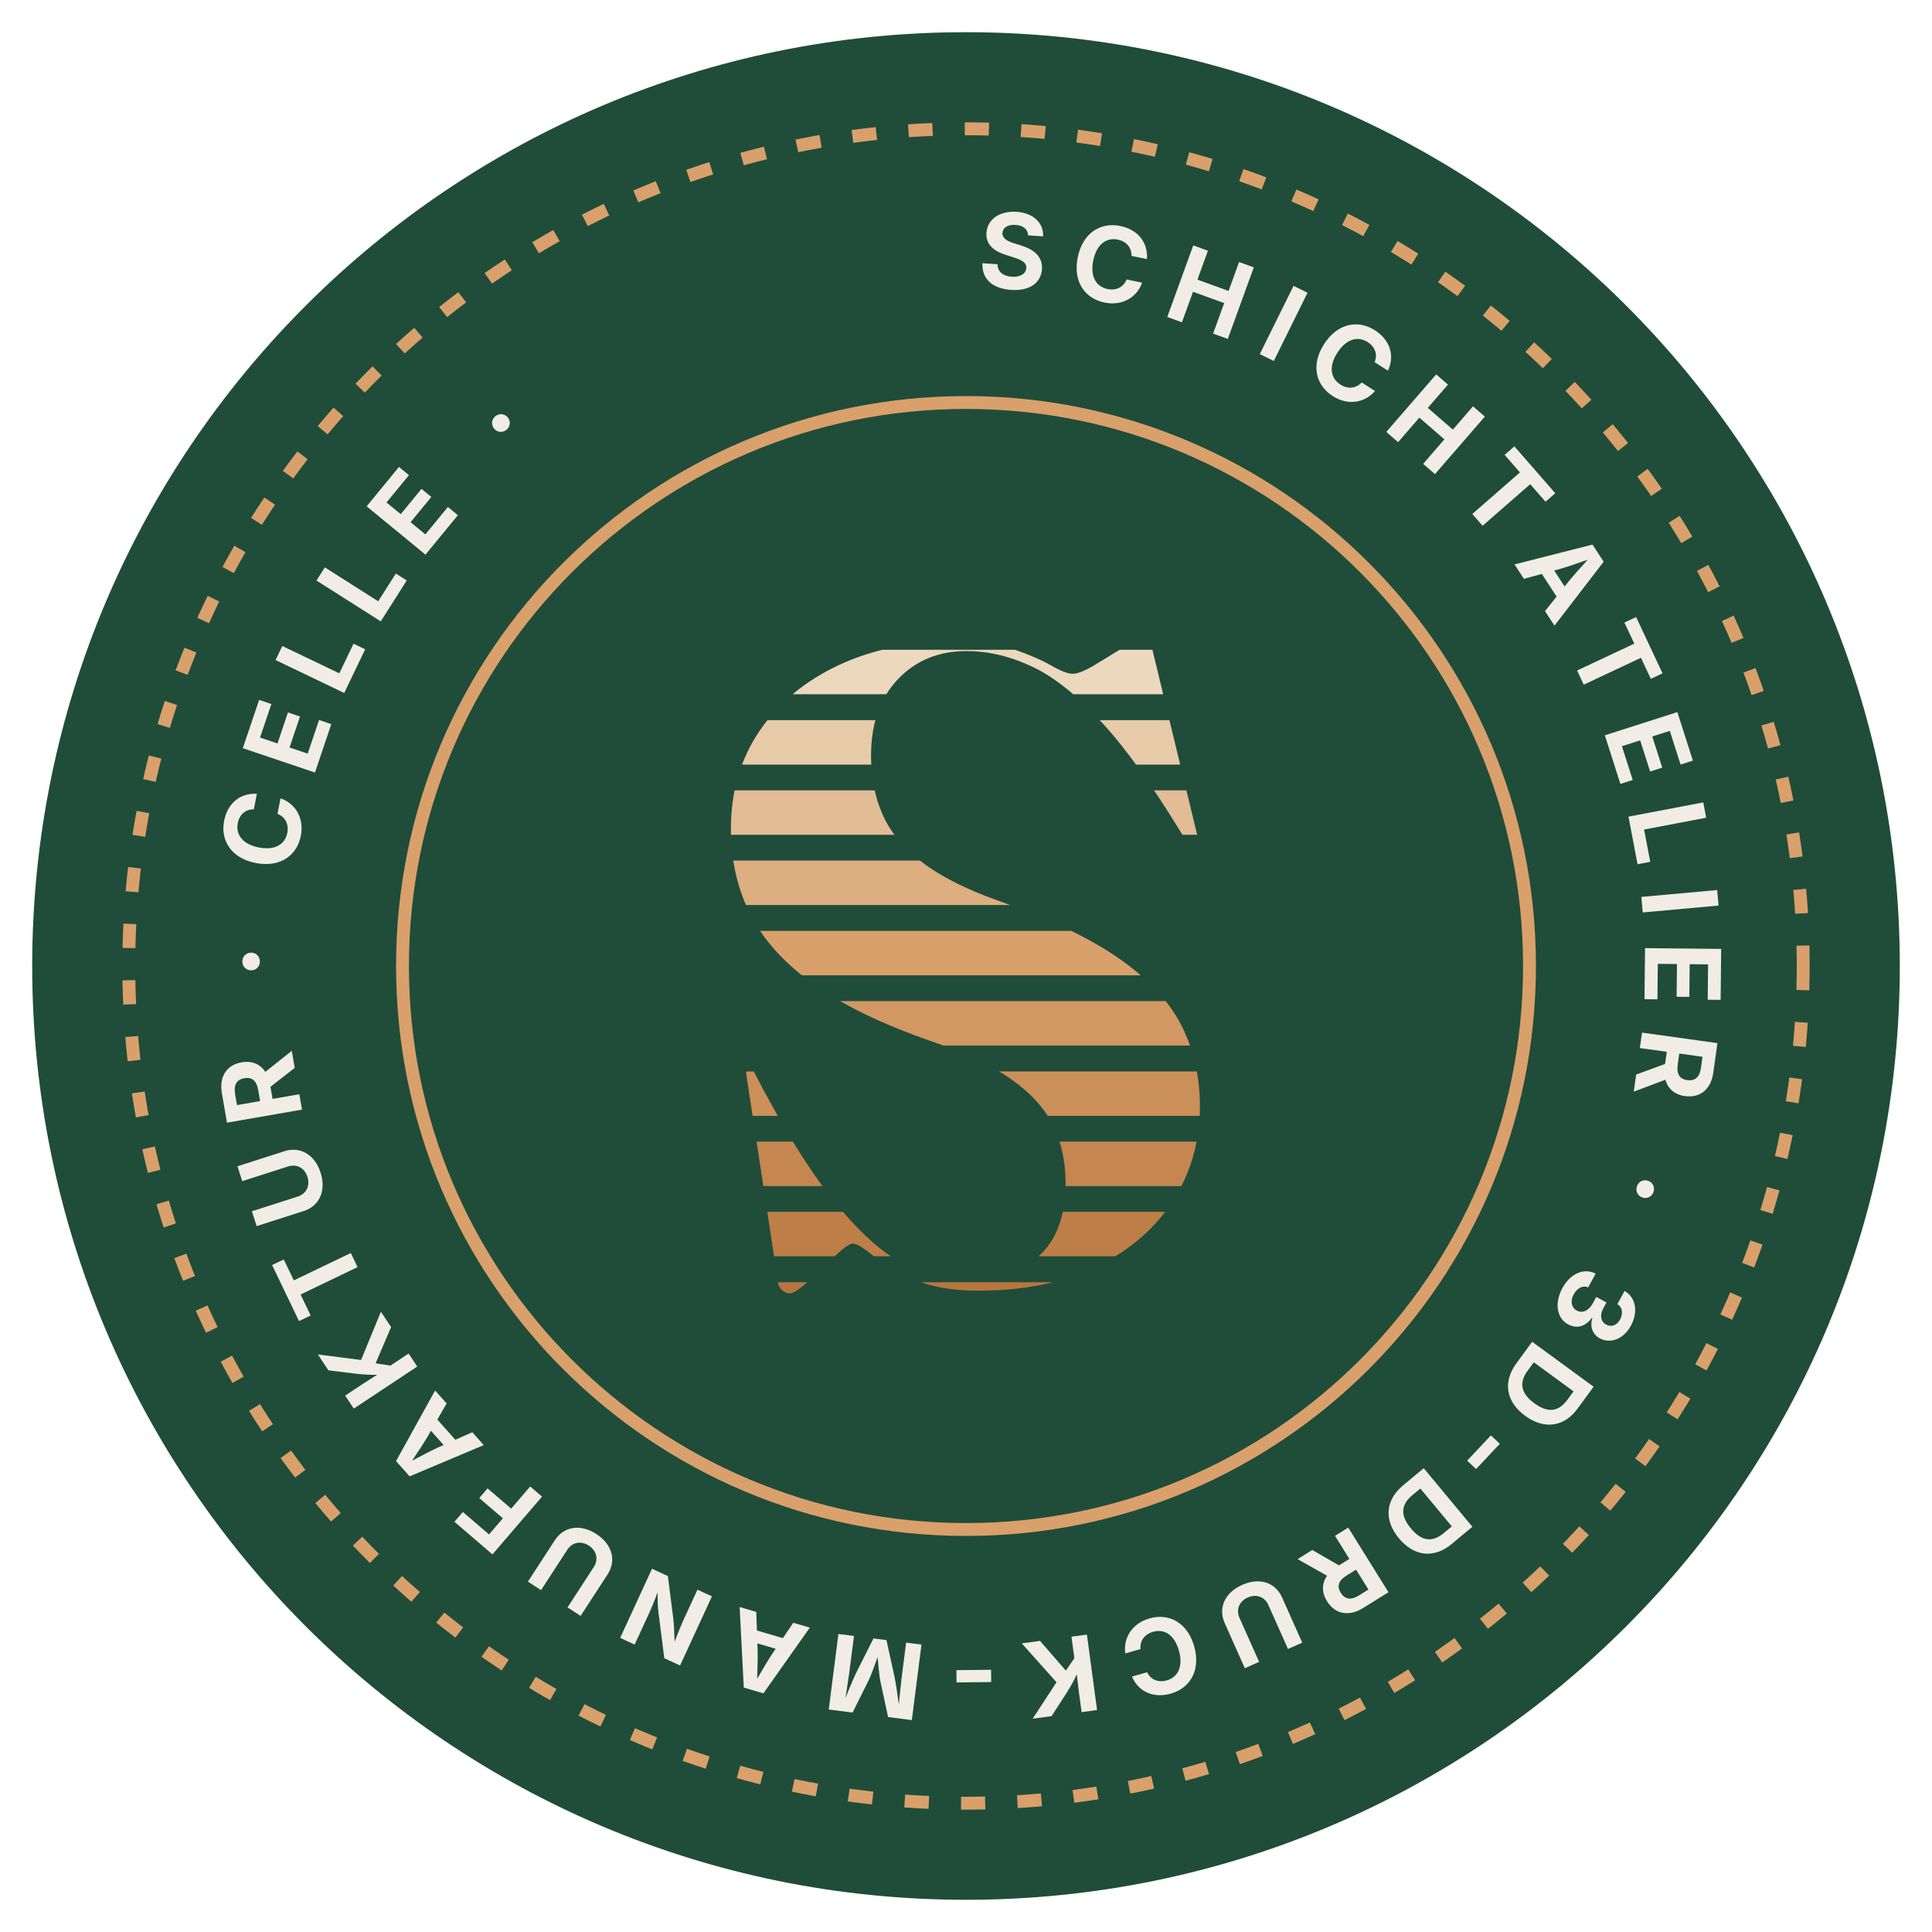
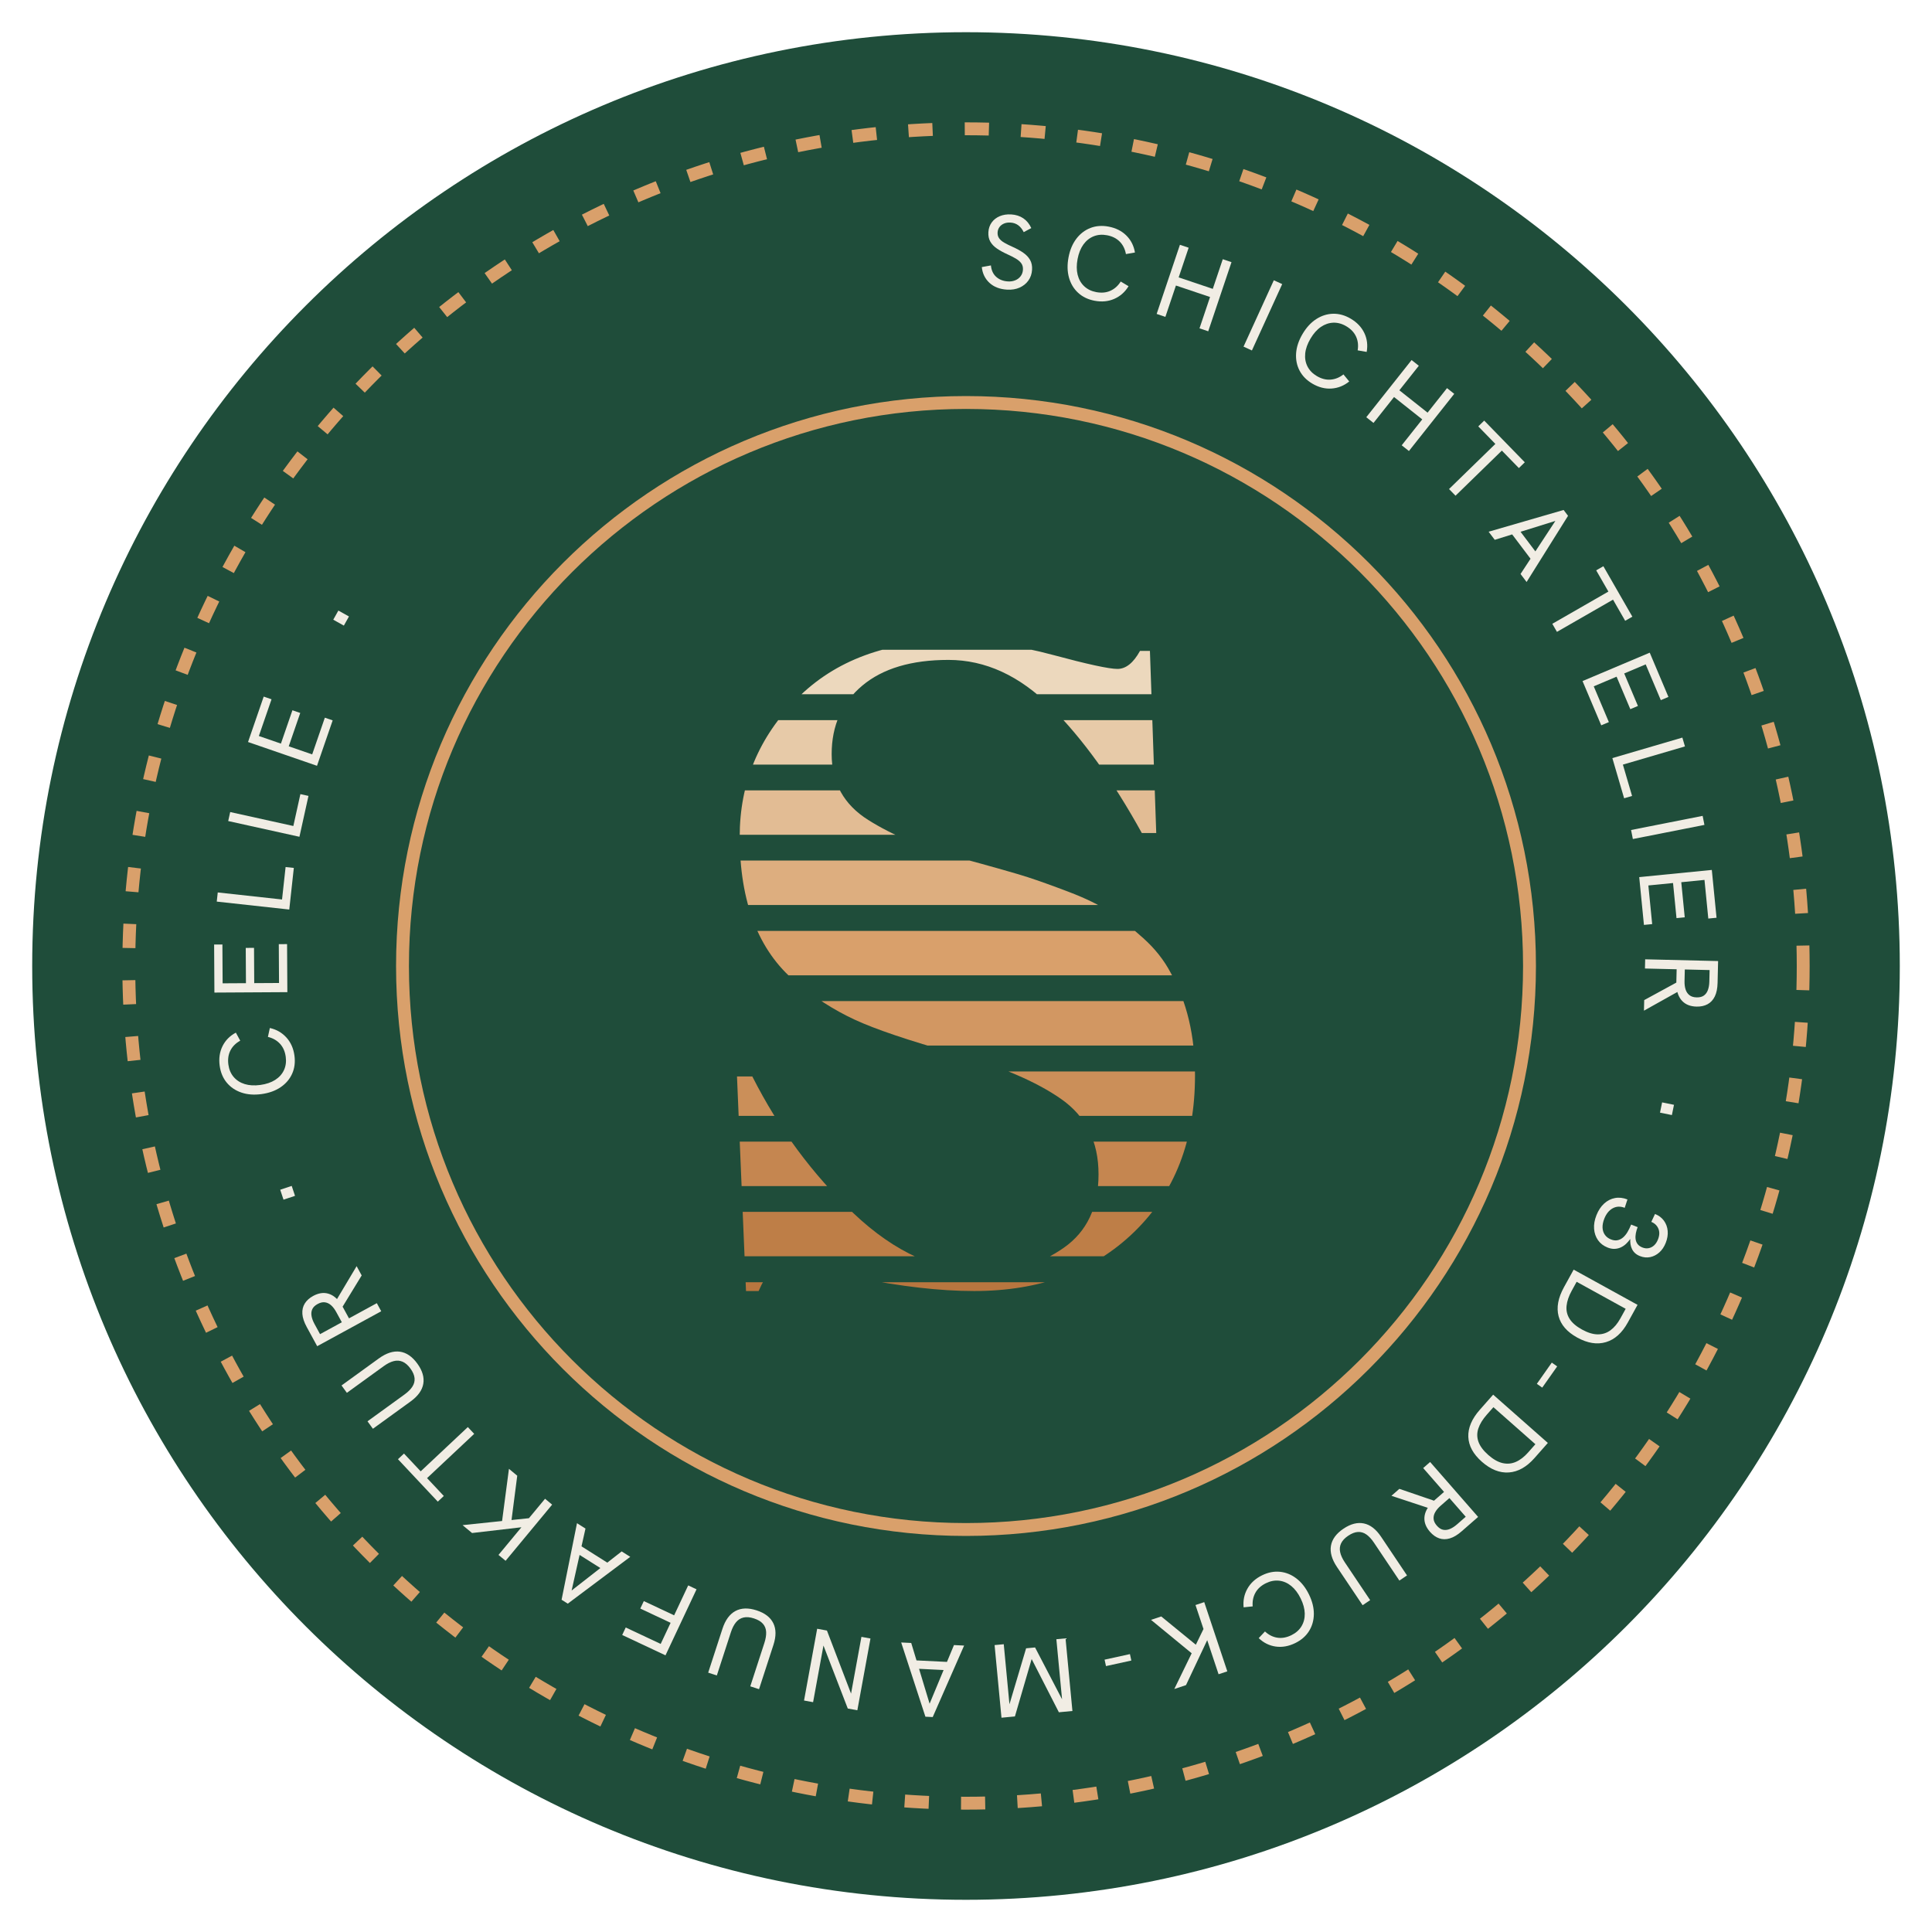
<svg xmlns="http://www.w3.org/2000/svg" viewBox="0 0 120 120" width="240" height="240">
  <circle cx="60" cy="60" r="58" fill="#1f4d3a" />
  <circle cx="60" cy="60" r="52" fill="none" stroke="#d9a06b" stroke-width=".8" stroke-dasharray="1.5 2" />
  <circle cx="60" cy="60" r="35" fill="none" stroke="#d9a06b" stroke-width=".8" />
  <defs>
    <clipPath id="sealS">
-       <path d="M32.753 52.166Q30.295 52.166 28.699 51.435Q27.103 50.704 26.207 49.973Q25.311 49.242 24.969 49.242Q24.729 49.242 24.199 49.707Q23.67 50.172 23.049 50.788Q22.427 51.404 21.875 51.869Q21.324 52.334 21.016 52.334Q20.842 52.334 20.621 52.168Q20.4 52.003 20.344 51.762L18.361 38.782Q18.339 38.569 18.359 38.465Q18.378 38.362 18.451 38.334Q18.529 38.278 18.633 38.342Q18.737 38.406 18.809 38.535Q21.537 43.81 23.824 46.63Q26.112 49.45 28.108 50.505Q30.105 51.561 31.947 51.561Q34.792 51.561 36.489 50.052Q38.185 48.542 38.185 45.468Q38.185 43.497 37.415 41.915Q36.645 40.333 34.82 39.042Q32.994 37.751 29.853 36.676Q25.311 35.102 22.578 33.159Q19.845 31.216 18.622 28.825Q17.398 26.434 17.398 23.46Q17.398 20.016 19.179 17.395Q20.96 14.774 24.113 13.304Q27.265 11.834 31.398 11.834Q33.554 11.834 34.993 12.338Q36.433 12.842 37.309 13.346Q38.185 13.85 38.633 13.85Q39.087 13.85 39.991 13.304Q40.896 12.758 41.772 12.212Q42.649 11.666 43.035 11.666Q43.181 11.666 43.323 11.77Q43.466 11.874 43.517 12.103L46.574 24.748Q46.619 24.955 46.591 25.048Q46.563 25.14 46.485 25.196Q46.412 25.224 46.308 25.162Q46.205 25.101 46.126 24.994Q43.153 19.943 40.756 17.224Q38.359 14.506 36.245 13.472Q34.131 12.439 32.025 12.439Q29.433 12.439 27.767 14.192Q26.101 15.945 26.101 18.946Q26.101 20.979 26.826 22.606Q27.551 24.233 29.262 25.546Q30.973 26.859 33.929 27.918Q38.684 29.586 41.439 31.488Q44.194 33.389 45.362 35.657Q46.529 37.925 46.529 40.73Q46.529 43.922 44.894 46.515Q43.259 49.108 40.176 50.637Q37.093 52.166 32.753 52.166Z" transform="translate(28 28)" />
+       <path d="M33.12 51.012Q35.92 51.012 38.076 49.5Q40.232 47.988 40.232 44.936Q40.232 41.884 37.908 40.26Q35.584 38.636 31.3 37.432Q27.016 36.228 25.084 35.332Q23.152 34.436 21.416 32.98Q17.944 30.068 17.944 23.964Q17.944 18.98 21.5 15.396Q25.056 11.812 31.216 11.812Q34.184 11.812 37.404 12.68Q40.624 13.548 41.408 13.548Q42.192 13.548 42.808 12.428H43.424L43.816 23.74H42.92Q40.232 18.868 37.292 15.928Q34.352 12.988 30.908 12.988Q27.464 12.988 25.56 14.584Q23.656 16.18 23.656 18.84Q23.656 21.5 25.924 22.928Q28.192 24.356 31.496 25.252Q34.8 26.148 35.836 26.484Q36.872 26.82 38.412 27.408Q39.952 27.996 40.932 28.64Q41.912 29.284 43.004 30.264Q44.096 31.244 44.712 32.42Q46.224 35.108 46.224 38.804Q46.224 44.852 42.444 48.52Q38.664 52.188 32.504 52.188Q29.312 52.188 25.196 51.348Q21.08 50.508 20.632 50.508Q19.848 50.508 19.12 52.188H18.336L17.776 38.86H18.728Q21.192 43.732 25.028 47.372Q28.864 51.012 33.12 51.012Z" transform="translate(28 28)" />
    </clipPath>
    <path id="sealRing" d="M60,60 m-44,0 a44,44 0 1,1 88,0 a44,44 0 1,1 -88,0" />
  </defs>
  <g clip-path="url(#sealS)">
    <g transform="translate(28 28)">
      <rect x="0" y="8.00" width="64" height="2.76" fill="#f1e6d2" />
      <rect x="0" y="12.36" width="64" height="2.76" fill="#ecd8bd" />
      <rect x="0" y="16.73" width="64" height="2.76" fill="#e7caa8" />
      <rect x="0" y="21.09" width="64" height="2.76" fill="#e2bc94" />
      <rect x="0" y="25.45" width="64" height="2.76" fill="#ddae7f" />
      <rect x="0" y="29.82" width="64" height="2.76" fill="#d9a06b" />
      <rect x="0" y="34.18" width="64" height="2.76" fill="#d29762" />
      <rect x="0" y="38.55" width="64" height="2.76" fill="#cb8f59" />
      <rect x="0" y="42.91" width="64" height="2.76" fill="#c58650" />
      <rect x="0" y="47.27" width="64" height="2.76" fill="#be7e47" />
      <rect x="0" y="51.64" width="64" height="2.76" fill="#b8763f" />
    </g>
  </g>
-   <path d="M0.033 2.41C1.182 2.41 1.858 1.854 1.858 0.994C1.858 0.201 1.243 -0.205 0.446 -0.389L0.017 -0.494C-0.382 -0.589 -0.738 -0.739 -0.738 -1.091C-0.738 -1.408 -0.459 -1.637 0.036 -1.637C0.522 -1.637 0.824 -1.418 0.859 -1.04H1.795C1.779 -1.872 1.093 -2.452 0.046 -2.452C-0.982 -2.452 -1.731 -1.881 -1.731 -1.027C-1.731 -0.339 -1.252 0.064 -0.452 0.258L0.068 0.388C0.582 0.515 0.884 0.664 0.884 0.988C0.884 1.347 0.541 1.591 0.024 1.591C-0.5 1.591 -0.884 1.353 -0.916 0.874H-1.858C-1.83 1.88 -1.103 2.41 0.033 2.41Z" fill="#f1ede4" transform="translate(62.93 15.60) rotate(3.77)" />
-   <path d="M0.09 2.403C1.284 2.403 2.02 1.6 2.128 0.721H1.147C1.052 1.236 0.646 1.543 0.106 1.543C-0.624 1.543 -1.122 1.004 -1.122 -0.021C-1.122 -1.024 -0.63 -1.592 0.109 -1.592C0.649 -1.592 1.055 -1.288 1.144 -0.774H2.125C1.985 -1.837 1.166 -2.452 0.09 -2.452C-1.157 -2.452 -2.106 -1.567 -2.106 -0.021C-2.106 1.515 -1.17 2.403 0.09 2.403Z" fill="#f1ede4" transform="translate(69.00 16.42) rotate(11.67)" />
-   <path d="M-2 2.34H-1.031V0.325H1.028V2.34H2V-2.389H1.028V-0.478H-1.031V-2.389H-2Z" fill="#f1ede4" transform="translate(75.18 18.17) rotate(19.95)" />
-   <path d="M0.484 -2.389H-0.484V2.34H0.484Z" fill="#f1ede4" transform="translate(79.72 20.11) rotate(26.31)" />
-   <path d="M0.09 2.403C1.284 2.403 2.02 1.6 2.128 0.721H1.147C1.052 1.236 0.646 1.543 0.106 1.543C-0.624 1.543 -1.122 1.004 -1.122 -0.021C-1.122 -1.024 -0.63 -1.592 0.109 -1.592C0.649 -1.592 1.055 -1.288 1.144 -0.774H2.125C1.985 -1.837 1.166 -2.452 0.09 -2.452C-1.157 -2.452 -2.106 -1.567 -2.106 -0.021C-2.106 1.515 -1.17 2.403 0.09 2.403Z" fill="#f1ede4" transform="translate(84.00 22.53) rotate(32.64)" />
-   <path d="M-2 2.34H-1.031V0.325H1.028V2.34H2V-2.389H1.028V-0.478H-1.031V-2.389H-2Z" fill="#f1ede4" transform="translate(89.15 26.37) rotate(40.92)" />
-   <path d="M-1.931 -1.586H-0.484V2.34H0.487V-1.586H1.931V-2.389H-1.931Z" fill="#f1ede4" transform="translate(93.53 30.75) rotate(48.90)" />
-   <path d="M-2.271 2.34H-1.201L-0.849 1.242H0.83L1.195 2.34H2.271L0.614 -2.389H-0.655ZM-0.608 0.483 -0.471 0.058C-0.328 -0.418 -0.189 -0.98 -0.03 -1.63C0.135 -0.986 0.284 -0.428 0.436 0.058L0.579 0.483Z" fill="#f1ede4" transform="translate(97.27 35.68) rotate(56.88)" />
-   <path d="M-1.931 -1.586H-0.484V2.34H0.487V-1.586H1.931V-2.389H-1.931Z" fill="#f1ede4" transform="translate(100.28 41.09) rotate(64.85)" />
-   <path d="M-1.546 2.34H1.625V1.537H-0.578V0.347H1.454V-0.443H-0.578V-1.586H1.619V-2.389H-1.546Z" fill="#f1ede4" transform="translate(102.38 46.43) rotate(72.25)" />
-   <path d="M-1.409 2.34H1.6V1.537H-0.441V-2.389H-1.409Z" fill="#f1ede4" transform="translate(103.71 51.67) rotate(79.22)" />
-   <path d="M0.484 -2.389H-0.484V2.34H0.484Z" fill="#f1ede4" transform="translate(104.32 55.98) rotate(84.82)" />
-   <path d="M-1.546 2.34H1.625V1.537H-0.578V0.347H1.454V-0.443H-0.578V-1.586H1.619V-2.389H-1.546Z" fill="#f1ede4" transform="translate(104.50 60.46) rotate(90.59)" />
-   <path d="M-1.706 2.34H-0.738V0.652H0.024L0.925 2.34H1.998L0.992 0.496C1.531 0.264 1.83 -0.202 1.83 -0.85C1.83 -1.78 1.214 -2.389 0.138 -2.389H-1.706ZM-0.738 -0.132V-1.589H-0.043C0.551 -1.589 0.83 -1.326 0.83 -0.85C0.83 -0.377 0.551 -0.132 -0.04 -0.132Z" fill="#f1ede4" transform="translate(104.07 66.15) rotate(97.94)" />
-   <path d="M0.0 0.642C0.311 0.642 0.549 0.407 0.549 0.099C0.549 -0.212 0.311 -0.447 0.0 -0.447C-0.311 -0.447 -0.549 -0.212 -0.549 0.099C-0.549 0.407 -0.311 0.642 0.0 0.642Z" fill="#f1ede4" transform="translate(102.28 73.89) rotate(108.19)" />
-   <path d="M-0.006 2.403C1.047 2.403 1.8 1.823 1.8 1.017C1.8 0.429 1.431 0.007 0.743 -0.085V-0.12C1.266 -0.221 1.628 -0.596 1.628 -1.126C1.628 -1.865 0.981 -2.452 0.01 -2.452C-0.952 -2.452 -1.679 -1.888 -1.692 -1.078H-0.759C-0.749 -1.446 -0.409 -1.678 0.003 -1.678C0.413 -1.678 0.689 -1.431 0.689 -1.066C0.689 -0.688 0.368 -0.431 -0.092 -0.431H-0.53V0.29H-0.092C0.457 0.29 0.79 0.563 0.79 0.953C0.79 1.337 0.463 1.6 -0.003 1.6C-0.451 1.6 -0.793 1.369 -0.809 1.013H-1.784C-1.771 1.835 -1.035 2.403 -0.006 2.403Z" fill="#f1ede4" transform="translate(99.15 81.16) rotate(118.39)" />
-   <path d="M-0.255 2.34C1.182 2.34 2.049 1.451 2.049 -0.028C2.049 -1.5 1.182 -2.389 -0.24 -2.389H-1.919V2.34ZM-0.951 1.505V-1.554H-0.297C0.608 -1.554 1.084 -1.085 1.084 -0.028C1.084 1.036 0.608 1.505 -0.303 1.505Z" fill="#f1ede4" transform="translate(95.92 86.27) rotate(126.18)" />
-   <path d="M1.076 0.014H-1.076V0.775H1.076Z" fill="#f1ede4" transform="translate(92.43 90.47) rotate(133.22)" />
-   <path d="M-0.255 2.34C1.182 2.34 2.049 1.451 2.049 -0.028C2.049 -1.5 1.182 -2.389 -0.24 -2.389H-1.919V2.34ZM-0.951 1.505V-1.554H-0.297C0.608 -1.554 1.084 -1.085 1.084 -0.028C1.084 1.036 0.608 1.505 -0.303 1.505Z" fill="#f1ede4" transform="translate(88.45 94.22) rotate(140.26)" />
-   <path d="M-1.706 2.34H-0.738V0.652H0.024L0.925 2.34H1.998L0.992 0.496C1.531 0.264 1.83 -0.202 1.83 -0.85C1.83 -1.78 1.214 -2.389 0.138 -2.389H-1.706ZM-0.738 -0.132V-1.589H-0.043C0.551 -1.589 0.83 -1.326 0.83 -0.85C0.83 -0.377 0.551 -0.132 -0.04 -0.132Z" fill="#f1ede4" transform="translate(83.53 97.77) rotate(148.09)" />
-   <path d="M0.002 2.407C1.17 2.407 1.953 1.715 1.953 0.68V-2.389H0.982V0.601C0.982 1.153 0.595 1.55 0.002 1.55C-0.592 1.55 -0.982 1.153 -0.982 0.601V-2.389H-1.95V0.68C-1.95 1.715 -1.176 2.407 0.002 2.407Z" fill="#f1ede4" transform="translate(78.13 100.64) rotate(155.96)" />
-   <path d="M0.09 2.403C1.284 2.403 2.02 1.6 2.128 0.721H1.147C1.052 1.236 0.646 1.543 0.106 1.543C-0.624 1.543 -1.122 1.004 -1.122 -0.021C-1.122 -1.024 -0.63 -1.592 0.109 -1.592C0.649 -1.592 1.055 -1.288 1.144 -0.774H2.125C1.985 -1.837 1.166 -2.452 0.09 -2.452C-1.157 -2.452 -2.106 -1.567 -2.106 -0.021C-2.106 1.515 -1.17 2.403 0.09 2.403Z" fill="#f1ede4" transform="translate(72.14 102.81) rotate(164.17)" />
-   <path d="M-1.909 2.34H-0.941V0.988L-0.313 0.296L1.03 2.34H2.176L0.357 -0.342L2.125 -2.389H0.941L-0.217 -1.031C-0.532 -0.65 -0.751 -0.351 -0.957 -0.021L-0.941 -1.097V-2.389H-1.909Z" fill="#f1ede4" transform="translate(65.93 104.10) rotate(172.34)" />
-   <path d="M1.076 0.014H-1.076V0.775H1.076Z" fill="#f1ede4" transform="translate(60.49 104.50) rotate(179.37)" />
-   <path d="M-2.599 2.34H-1.638V0.109C-1.638 -0.247 -1.663 -0.942 -1.673 -1.516C-1.504 -0.881 -1.314 -0.218 -1.203 0.109L-0.406 2.34H0.409L1.193 0.109C1.304 -0.228 1.504 -0.916 1.663 -1.554C1.654 -0.958 1.628 -0.247 1.628 0.109V2.34H2.603V-2.389H1.111L0.355 -0.218C0.26 0.083 0.114 0.715 0.006 1.226C-0.105 0.712 -0.251 0.08 -0.346 -0.218L-1.114 -2.389H-2.599Z" fill="#f1ede4" transform="translate(54.36 104.14) rotate(187.28)" />
-   <path d="M-2.271 2.34H-1.201L-0.849 1.242H0.83L1.195 2.34H2.271L0.614 -2.389H-0.655ZM-0.608 0.483 -0.471 0.058C-0.328 -0.418 -0.189 -0.98 -0.03 -1.63C0.135 -0.986 0.284 -0.428 0.436 0.058L0.579 0.483Z" fill="#f1ede4" transform="translate(47.46 102.70) rotate(196.37)" />
-   <path d="M-2.049 2.34H-1.058V0.166C-1.058 -0.113 -1.087 -0.621 -1.122 -1.192C-0.83 -0.602 -0.655 -0.256 -0.392 0.169L0.966 2.34H2.049V-2.389H1.058V-0.12C1.058 0.191 1.084 0.699 1.119 1.163C0.912 0.671 0.713 0.312 0.525 0.004L-0.97 -2.389H-2.049Z" fill="#f1ede4" transform="translate(41.38 100.42) rotate(204.74)" />
-   <path d="M0.002 2.407C1.17 2.407 1.953 1.715 1.953 0.68V-2.389H0.982V0.601C0.982 1.153 0.595 1.55 0.002 1.55C-0.592 1.55 -0.982 1.153 -0.982 0.601V-2.389H-1.95V0.68C-1.95 1.715 -1.176 2.407 0.002 2.407Z" fill="#f1ede4" transform="translate(35.73 97.30) rotate(213.05)" />
-   <path d="M-1.479 2.34H-0.511V0.525H1.422V-0.266H-0.511V-1.586H1.631V-2.389H-1.479Z" fill="#f1ede4" transform="translate(31.02 93.77) rotate(220.63)" />
-   <path d="M-2.271 2.34H-1.201L-0.849 1.242H0.83L1.195 2.34H2.271L0.614 -2.389H-0.655ZM-0.608 0.483 -0.471 0.058C-0.328 -0.418 -0.189 -0.98 -0.03 -1.63C0.135 -0.986 0.284 -0.428 0.436 0.058L0.579 0.483Z" fill="#f1ede4" transform="translate(26.79 89.62) rotate(228.27)" />
-   <path d="M-1.909 2.34H-0.941V0.988L-0.313 0.296L1.03 2.34H2.176L0.357 -0.342L2.125 -2.389H0.941L-0.217 -1.031C-0.532 -0.65 -0.751 -0.351 -0.957 -0.021L-0.941 -1.097V-2.389H-1.909Z" fill="#f1ede4" transform="translate(22.91 84.58) rotate(236.46)" />
-   <path d="M-1.931 -1.586H-0.484V2.34H0.487V-1.586H1.931V-2.389H-1.931Z" fill="#f1ede4" transform="translate(19.89 79.28) rotate(244.33)" />
-   <path d="M0.002 2.407C1.17 2.407 1.953 1.715 1.953 0.68V-2.389H0.982V0.601C0.982 1.153 0.595 1.55 0.002 1.55C-0.592 1.55 -0.982 1.153 -0.982 0.601V-2.389H-1.95V0.68C-1.95 1.715 -1.176 2.407 0.002 2.407Z" fill="#f1ede4" transform="translate(17.62 73.57) rotate(252.24)" />
-   <path d="M-1.706 2.34H-0.738V0.652H0.024L0.925 2.34H1.998L0.992 0.496C1.531 0.264 1.83 -0.202 1.83 -0.85C1.83 -1.78 1.214 -2.389 0.138 -2.389H-1.706ZM-0.738 -0.132V-1.589H-0.043C0.551 -1.589 0.83 -1.326 0.83 -0.85C0.83 -0.377 0.551 -0.132 -0.04 -0.132Z" fill="#f1ede4" transform="translate(16.16 67.64) rotate(260.11)" />
-   <path d="M0.0 0.642C0.311 0.642 0.549 0.407 0.549 0.099C0.549 -0.212 0.311 -0.447 0.0 -0.447C-0.311 -0.447 -0.549 -0.212 -0.549 0.099C-0.549 0.407 -0.311 0.642 0.0 0.642Z" fill="#f1ede4" transform="translate(15.50 59.72) rotate(270.36)" />
-   <path d="M0.09 2.403C1.284 2.403 2.02 1.6 2.128 0.721H1.147C1.052 1.236 0.646 1.543 0.106 1.543C-0.624 1.543 -1.122 1.004 -1.122 -0.021C-1.122 -1.024 -0.63 -1.592 0.109 -1.592C0.649 -1.592 1.055 -1.288 1.144 -0.774H2.125C1.985 -1.837 1.166 -2.452 0.09 -2.452C-1.157 -2.452 -2.106 -1.567 -2.106 -0.021C-2.106 1.515 -1.17 2.403 0.09 2.403Z" fill="#f1ede4" transform="translate(16.31 51.54) rotate(280.96)" />
-   <path d="M-1.546 2.34H1.625V1.537H-0.578V0.347H1.454V-0.443H-0.578V-1.586H1.619V-2.389H-1.546Z" fill="#f1ede4" transform="translate(17.84 45.77) rotate(288.65)" />
-   <path d="M-1.409 2.34H1.6V1.537H-0.441V-2.389H-1.409Z" fill="#f1ede4" transform="translate(19.88 40.76) rotate(295.62)" />
-   <path d="M-1.409 2.34H1.6V1.537H-0.441V-2.389H-1.409Z" fill="#f1ede4" transform="translate(22.43 36.15) rotate(302.41)" />
-   <path d="M-1.546 2.34H1.625V1.537H-0.578V0.347H1.454V-0.443H-0.578V-1.586H1.619V-2.389H-1.546Z" fill="#f1ede4" transform="translate(25.60 31.77) rotate(309.38)" />
-   <path d="M0.0 0.642C0.311 0.642 0.549 0.407 0.549 0.099C0.549 -0.212 0.311 -0.447 0.0 -0.447C-0.311 -0.447 -0.549 -0.212 -0.549 0.099C-0.549 0.407 -0.311 0.642 0.0 0.642Z" fill="#f1ede4" transform="translate(31.05 26.20) rotate(319.42)" />
+   <path d="M0.065 2.411Q-0.617 2.411 -1.053 2.054Q-1.488 1.696 -1.586 1.105L-1.027 0.968Q-0.956 1.423 -0.653 1.661Q-0.351 1.898 0.085 1.898Q0.338 1.898 0.539 1.8Q0.741 1.703 0.858 1.524Q0.975 1.345 0.975 1.118Q0.975 0.877 0.845 0.721Q0.715 0.565 0.484 0.449Q0.254 0.332 -0.052 0.215Q-0.429 0.071 -0.712 -0.098Q-0.995 -0.267 -1.151 -0.504Q-1.306 -0.741 -1.306 -1.086Q-1.306 -1.43 -1.137 -1.697Q-0.969 -1.963 -0.663 -2.116Q-0.357 -2.268 0.045 -2.268Q0.475 -2.268 0.806 -2.073Q1.137 -1.878 1.339 -1.495L0.884 -1.216Q0.734 -1.482 0.52 -1.622Q0.306 -1.761 0.026 -1.761Q-0.195 -1.761 -0.367 -1.677Q-0.54 -1.592 -0.637 -1.443Q-0.734 -1.293 -0.734 -1.099Q-0.734 -0.89 -0.617 -0.744Q-0.5 -0.598 -0.279 -0.488Q-0.058 -0.377 0.254 -0.26Q0.65 -0.111 0.936 0.065Q1.222 0.24 1.381 0.484Q1.54 0.728 1.54 1.085Q1.54 1.469 1.352 1.768Q1.163 2.067 0.832 2.239Q0.5 2.411 0.065 2.411Z" fill="#f1ede4" transform="translate(62.63 15.58) rotate(3.39)" />
+   <path d="M0.13 2.418Q-0.494 2.418 -0.965 2.125Q-1.436 1.833 -1.7 1.303Q-1.963 0.773 -1.963 0.071Q-1.963 -0.631 -1.7 -1.157Q-1.436 -1.683 -0.965 -1.976Q-0.494 -2.268 0.13 -2.268Q0.812 -2.268 1.313 -1.93Q1.813 -1.592 2.034 -0.994L1.502 -0.793Q1.333 -1.235 0.982 -1.479Q0.631 -1.723 0.13 -1.723Q-0.331 -1.723 -0.676 -1.502Q-1.02 -1.28 -1.206 -0.881Q-1.391 -0.481 -1.391 0.071Q-1.391 0.624 -1.206 1.027Q-1.02 1.43 -0.676 1.651Q-0.331 1.872 0.13 1.872Q0.631 1.872 0.982 1.625Q1.333 1.378 1.502 0.942L2.034 1.137Q1.813 1.729 1.313 2.073Q0.812 2.418 0.13 2.418Z" fill="#f1ede4" transform="translate(68.31 16.28) rotate(10.76)" />
+   <path d="M-1.69 2.34V-2.191H-1.118V-0.247H1.118V-2.191H1.69V2.34H1.118V0.286H-1.118V2.34Z" fill="#f1ede4" transform="translate(74.19 17.82) rotate(18.60)" />
+   <path d="M-0.286 2.34V-2.191H0.286V2.34Z" fill="#f1ede4" transform="translate(78.47 19.52) rotate(24.53)" />
+   <path d="M0.13 2.418Q-0.494 2.418 -0.965 2.125Q-1.436 1.833 -1.7 1.303Q-1.963 0.773 -1.963 0.071Q-1.963 -0.631 -1.7 -1.157Q-1.436 -1.683 -0.965 -1.976Q-0.494 -2.268 0.13 -2.268Q0.812 -2.268 1.313 -1.93Q1.813 -1.592 2.034 -0.994L1.502 -0.793Q1.333 -1.235 0.982 -1.479Q0.631 -1.723 0.13 -1.723Q-0.331 -1.723 -0.676 -1.502Q-1.02 -1.28 -1.206 -0.881Q-1.391 -0.481 -1.391 0.071Q-1.391 0.624 -1.206 1.027Q-1.02 1.43 -0.676 1.651Q-0.331 1.872 0.13 1.872Q0.631 1.872 0.982 1.625Q1.333 1.378 1.502 0.942L2.034 1.137Q1.813 1.729 1.313 2.073Q0.812 2.418 0.13 2.418Z" fill="#f1ede4" transform="translate(82.63 21.68) rotate(30.56)" />
+   <path d="M-1.69 2.34V-2.191H-1.118V-0.247H1.118V-2.191H1.69V2.34H1.118V0.286H-1.118V2.34Z" fill="#f1ede4" transform="translate(87.64 25.13) rotate(38.40)" />
+   <path d="M-0.289 2.34V-1.677H-1.81V-2.191H1.804V-1.677H0.289V2.34Z" fill="#f1ede4" transform="translate(91.88 28.95) rotate(45.76)" />
+   <path d="M-1.96 2.34 -0.231 -2.191H0.224L1.953 2.34H1.329L0.003 -1.372L-1.329 2.34ZM-0.998 1.274 -0.822 0.76H0.816L1.004 1.274Z" fill="#f1ede4" transform="translate(95.51 33.18) rotate(52.94)" />
+   <path d="M-0.289 2.34V-1.677H-1.81V-2.191H1.804V-1.677H0.289V2.34Z" fill="#f1ede4" transform="translate(98.59 37.83) rotate(60.12)" />
+   <path d="M-1.388 2.34V-2.191H1.596V-1.677H-0.816V-0.228H1.375V0.286H-0.816V1.826H1.596V2.34Z" fill="#f1ede4" transform="translate(100.99 42.67) rotate(67.09)" />
+   <path d="M-1.095 2.34V-2.191H-0.523V1.826H1.505V2.34Z" fill="#f1ede4" transform="translate(102.70 47.48) rotate(73.67)" />
+   <path d="M-0.286 2.34V-2.191H0.286V2.34Z" fill="#f1ede4" transform="translate(103.66 51.38) rotate(78.83)" />
+   <path d="M-1.388 2.34V-2.191H1.596V-1.677H-0.816V-0.228H1.375V0.286H-0.816V1.826H1.596V2.34Z" fill="#f1ede4" transform="translate(104.28 55.63) rotate(84.36)" />
+   <path d="M-1.43 2.34V-2.191H-0.078Q0.442 -2.191 0.773 -2.038Q1.105 -1.885 1.267 -1.599Q1.43 -1.313 1.43 -0.917Q1.43 -0.351 1.105 -0.023Q0.78 0.305 0.162 0.364Q0.065 0.371 -0.072 0.371Q-0.208 0.371 -0.338 0.371H-0.858V2.34ZM1.105 2.34 -0.072 0.299 0.513 0.228 1.761 2.34ZM-0.858 -0.136H-0.137Q0.162 -0.136 0.383 -0.214Q0.605 -0.292 0.731 -0.462Q0.858 -0.631 0.858 -0.91Q0.858 -1.196 0.731 -1.362Q0.605 -1.527 0.38 -1.602Q0.156 -1.677 -0.137 -1.677H-0.858Z" fill="#f1ede4" transform="translate(104.49 61.07) rotate(91.37)" />
+   <path d="M-0.377 0.448V-0.305H0.273V0.448Z" fill="#f1ede4" transform="translate(103.60 68.93) rotate(101.57)" />
+   <path d="M-0.032 2.392Q-0.52 2.392 -0.884 2.213Q-1.248 2.034 -1.449 1.713Q-1.651 1.391 -1.651 0.962L-1.105 0.929Q-1.105 1.358 -0.806 1.609Q-0.507 1.859 -0.013 1.859Q0.312 1.859 0.546 1.755Q0.78 1.651 0.907 1.456Q1.034 1.261 1.034 1.001Q1.034 0.76 0.929 0.601Q0.825 0.442 0.647 0.348Q0.468 0.253 0.228 0.214Q-0.013 0.175 -0.286 0.175V-0.26Q-0.085 -0.26 0.107 -0.296Q0.299 -0.332 0.452 -0.416Q0.605 -0.501 0.692 -0.644Q0.78 -0.787 0.78 -1.001Q0.78 -1.216 0.676 -1.378Q0.572 -1.54 0.39 -1.628Q0.208 -1.716 -0.039 -1.716Q-0.442 -1.716 -0.669 -1.495Q-0.897 -1.274 -0.903 -0.929L-1.443 -0.962Q-1.443 -1.339 -1.261 -1.628Q-1.079 -1.917 -0.757 -2.08Q-0.435 -2.242 -0.019 -2.242Q0.377 -2.242 0.679 -2.09Q0.982 -1.937 1.157 -1.671Q1.333 -1.404 1.333 -1.053Q1.333 -0.858 1.274 -0.705Q1.216 -0.553 1.108 -0.436Q1.001 -0.319 0.861 -0.237Q0.722 -0.156 0.566 -0.104Q0.76 -0.058 0.942 0.026Q1.124 0.111 1.267 0.247Q1.41 0.383 1.495 0.572Q1.579 0.76 1.579 1.007Q1.579 1.417 1.375 1.729Q1.17 2.041 0.809 2.216Q0.449 2.392 -0.032 2.392Z" fill="#f1ede4" transform="translate(101.37 76.39) rotate(111.61)" />
+   <path d="M-1.703 2.34V-2.191H-0.448Q0.663 -2.191 1.274 -1.589Q1.885 -0.988 1.885 0.111Q1.885 1.19 1.28 1.765Q0.676 2.34 -0.455 2.34ZM-1.131 1.813H-0.507Q0.071 1.813 0.478 1.641Q0.884 1.469 1.095 1.089Q1.306 0.708 1.306 0.091Q1.306 -0.526 1.095 -0.913Q0.884 -1.3 0.491 -1.482Q0.098 -1.664 -0.455 -1.664H-1.131Z" fill="#f1ede4" transform="translate(98.97 81.48) rotate(118.86)" />
+   <path d="M-0.803 0.572V0.163H0.809V0.572Z" fill="#f1ede4" transform="translate(96.39 85.62) rotate(125.15)" />
+   <path d="M-1.703 2.34V-2.191H-0.448Q0.663 -2.191 1.274 -1.589Q1.885 -0.988 1.885 0.111Q1.885 1.19 1.28 1.765Q0.676 2.34 -0.455 2.34ZM-1.131 1.813H-0.507Q0.071 1.813 0.478 1.641Q0.884 1.469 1.095 1.089Q1.306 0.708 1.306 0.091Q1.306 -0.526 1.095 -0.913Q0.884 -1.3 0.491 -1.482Q0.098 -1.664 -0.455 -1.664H-1.131Z" fill="#f1ede4" transform="translate(93.37 89.45) rotate(131.43)" />
+   <path d="M-1.43 2.34V-2.191H-0.078Q0.442 -2.191 0.773 -2.038Q1.105 -1.885 1.267 -1.599Q1.43 -1.313 1.43 -0.917Q1.43 -0.351 1.105 -0.023Q0.78 0.305 0.162 0.364Q0.065 0.371 -0.072 0.371Q-0.208 0.371 -0.338 0.371H-0.858V2.34ZM1.105 2.34 -0.072 0.299 0.513 0.228 1.761 2.34ZM-0.858 -0.136H-0.137Q0.162 -0.136 0.383 -0.214Q0.605 -0.292 0.731 -0.462Q0.858 -0.631 0.858 -0.91Q0.858 -1.196 0.731 -1.362Q0.605 -1.527 0.38 -1.602Q0.156 -1.677 -0.137 -1.677H-0.858Z" fill="#f1ede4" transform="translate(89.29 93.51) rotate(138.85)" />
+   <path d="M-0.007 2.418Q-0.813 2.418 -1.238 1.982Q-1.664 1.547 -1.664 0.702V-2.191H-1.092V0.637Q-1.092 1.046 -0.985 1.326Q-0.878 1.605 -0.637 1.748Q-0.397 1.891 -0.007 1.891Q0.383 1.891 0.627 1.745Q0.871 1.599 0.981 1.319Q1.092 1.04 1.092 0.63V-2.191H1.657V0.669Q1.657 1.527 1.232 1.973Q0.806 2.418 -0.007 2.418Z" fill="#f1ede4" transform="translate(84.79 96.96) rotate(146.15)" />
+   <path d="M0.13 2.418Q-0.494 2.418 -0.965 2.125Q-1.436 1.833 -1.7 1.303Q-1.963 0.773 -1.963 0.071Q-1.963 -0.631 -1.7 -1.157Q-1.436 -1.683 -0.965 -1.976Q-0.494 -2.268 0.13 -2.268Q0.812 -2.268 1.313 -1.93Q1.813 -1.592 2.034 -0.994L1.502 -0.793Q1.333 -1.235 0.982 -1.479Q0.631 -1.723 0.13 -1.723Q-0.331 -1.723 -0.676 -1.502Q-1.02 -1.28 -1.206 -0.881Q-1.391 -0.481 -1.391 0.071Q-1.391 0.624 -1.206 1.027Q-1.02 1.43 -0.676 1.651Q-0.331 1.872 0.13 1.872Q0.631 1.872 0.982 1.625Q1.333 1.378 1.502 0.942L2.034 1.137Q1.813 1.729 1.313 2.073Q0.812 2.418 0.13 2.418Z" fill="#f1ede4" transform="translate(79.57 99.96) rotate(153.90)" />
+   <path d="M-1.098 0.897V0.169L1.157 -2.191H1.924ZM-1.547 2.34V-2.191H-0.975V2.34ZM1.268 2.34 -0.273 -0.098 0.156 -0.494 1.937 2.34Z" fill="#f1ede4" transform="translate(74.07 102.22) rotate(161.56)" />
+   <path d="M-0.803 0.572V0.163H0.809V0.572Z" fill="#f1ede4" transform="translate(69.52 103.47) rotate(167.64)" />
+   <path d="M-2.213 2.34V-2.191H-1.368L0.055 1.391H-0.049L1.375 -2.191H2.213V2.34H1.641V-1.527L1.687 -1.521L0.283 1.956H-0.276L-1.687 -1.521L-1.641 -1.527V2.34Z" fill="#f1ede4" transform="translate(64.20 104.30) rotate(174.58)" />
+   <path d="M-1.96 2.34 -0.231 -2.191H0.224L1.953 2.34H1.329L0.003 -1.372L-1.329 2.34ZM-0.998 1.274 -0.822 0.76H0.816L1.004 1.274Z" fill="#f1ede4" transform="translate(57.81 104.45) rotate(182.82)" />
+   <path d="M-1.683 2.34V-2.191H-1.079L1.241 1.599H1.111V-2.191H1.683V2.34H1.066L-1.242 -1.456H-1.112V2.34Z" fill="#f1ede4" transform="translate(51.99 103.77) rotate(190.37)" />
+   <path d="M-0.007 2.418Q-0.813 2.418 -1.238 1.982Q-1.664 1.547 -1.664 0.702V-2.191H-1.092V0.637Q-1.092 1.046 -0.985 1.326Q-0.878 1.605 -0.637 1.748Q-0.397 1.891 -0.007 1.891Q0.383 1.891 0.627 1.745Q0.871 1.599 0.981 1.319Q1.092 1.04 1.092 0.63V-2.191H1.657V0.669Q1.657 1.527 1.232 1.973Q0.806 2.418 -0.007 2.418Z" fill="#f1ede4" transform="translate(46.24 102.32) rotate(198.01)" />
+   <path d="M-1.323 2.34V-2.191H1.648V-1.677H-0.751V-0.228H1.329V0.286H-0.751V2.34Z" fill="#f1ede4" transform="translate(41.07 100.27) rotate(205.18)" />
+   <path d="M-1.96 2.34 -0.231 -2.191H0.224L1.953 2.34H1.329L0.003 -1.372L-1.329 2.34ZM-0.998 1.274 -0.822 0.76H0.816L1.004 1.274Z" fill="#f1ede4" transform="translate(36.24 97.63) rotate(212.27)" />
+   <path d="M-1.098 0.897V0.169L1.157 -2.191H1.924ZM-1.547 2.34V-2.191H-0.975V2.34ZM1.268 2.34 -0.273 -0.098 0.156 -0.494 1.937 2.34Z" fill="#f1ede4" transform="translate(31.61 94.27) rotate(219.65)" />
+   <path d="M-0.289 2.34V-1.677H-1.81V-2.191H1.804V-1.677H0.289V2.34Z" fill="#f1ede4" transform="translate(27.55 90.45) rotate(226.81)" />
+   <path d="M-0.007 2.418Q-0.813 2.418 -1.238 1.982Q-1.664 1.547 -1.664 0.702V-2.191H-1.092V0.637Q-1.092 1.046 -0.985 1.326Q-0.878 1.605 -0.637 1.748Q-0.397 1.891 -0.007 1.891Q0.383 1.891 0.627 1.745Q0.871 1.599 0.981 1.319Q1.092 1.04 1.092 0.63V-2.191H1.657V0.669Q1.657 1.527 1.232 1.973Q0.806 2.418 -0.007 2.418Z" fill="#f1ede4" transform="translate(23.96 86.11) rotate(234.08)" />
+   <path d="M-1.43 2.34V-2.191H-0.078Q0.442 -2.191 0.773 -2.038Q1.105 -1.885 1.267 -1.599Q1.43 -1.313 1.43 -0.917Q1.43 -0.351 1.105 -0.023Q0.78 0.305 0.162 0.364Q0.065 0.371 -0.072 0.371Q-0.208 0.371 -0.338 0.371H-0.858V2.34ZM1.105 2.34 -0.072 0.299 0.513 0.228 1.761 2.34ZM-0.858 -0.136H-0.137Q0.162 -0.136 0.383 -0.214Q0.605 -0.292 0.731 -0.462Q0.858 -0.631 0.858 -0.91Q0.858 -1.196 0.731 -1.362Q0.605 -1.527 0.38 -1.602Q0.156 -1.677 -0.137 -1.677H-0.858Z" fill="#f1ede4" transform="translate(20.94 81.31) rotate(241.38)" />
+   <path d="M-0.377 0.448V-0.305H0.273V0.448Z" fill="#f1ede4" transform="translate(17.78 74.06) rotate(251.58)" />
+   <path d="M0.13 2.418Q-0.494 2.418 -0.965 2.125Q-1.436 1.833 -1.7 1.303Q-1.963 0.773 -1.963 0.071Q-1.963 -0.631 -1.7 -1.157Q-1.436 -1.683 -0.965 -1.976Q-0.494 -2.268 0.13 -2.268Q0.812 -2.268 1.313 -1.93Q1.813 -1.592 2.034 -0.994L1.502 -0.793Q1.333 -1.235 0.982 -1.479Q0.631 -1.723 0.13 -1.723Q-0.331 -1.723 -0.676 -1.502Q-1.02 -1.28 -1.206 -0.881Q-1.391 -0.481 -1.391 0.071Q-1.391 0.624 -1.206 1.027Q-1.02 1.43 -0.676 1.651Q-0.331 1.872 0.13 1.872Q0.631 1.872 0.982 1.625Q1.333 1.378 1.502 0.942L2.034 1.137Q1.813 1.729 1.313 2.073Q0.812 2.418 0.13 2.418Z" fill="#f1ede4" transform="translate(15.91 66.02) rotate(262.22)" />
+   <path d="M-1.388 2.34V-2.191H1.596V-1.677H-0.816V-0.228H1.375V0.286H-0.816V1.826H1.596V2.34Z" fill="#f1ede4" transform="translate(15.50 60.25) rotate(269.67)" />
+   <path d="M-1.095 2.34V-2.191H-0.523V1.826H1.505V2.34Z" fill="#f1ede4" transform="translate(15.76 55.15) rotate(276.25)" />
+   <path d="M-1.095 2.34V-2.191H-0.523V1.826H1.505V2.34Z" fill="#f1ede4" transform="translate(16.55 50.40) rotate(282.46)" />
+   <path d="M-1.388 2.34V-2.191H1.596V-1.677H-0.816V-0.228H1.375V0.286H-0.816V1.826H1.596V2.34Z" fill="#f1ede4" transform="translate(17.93 45.49) rotate(289.03)" />
+   <path d="M-0.377 0.448V-0.305H0.273V0.448Z" fill="#f1ede4" transform="translate(21.15 38.31) rotate(299.18)" />
</svg>
